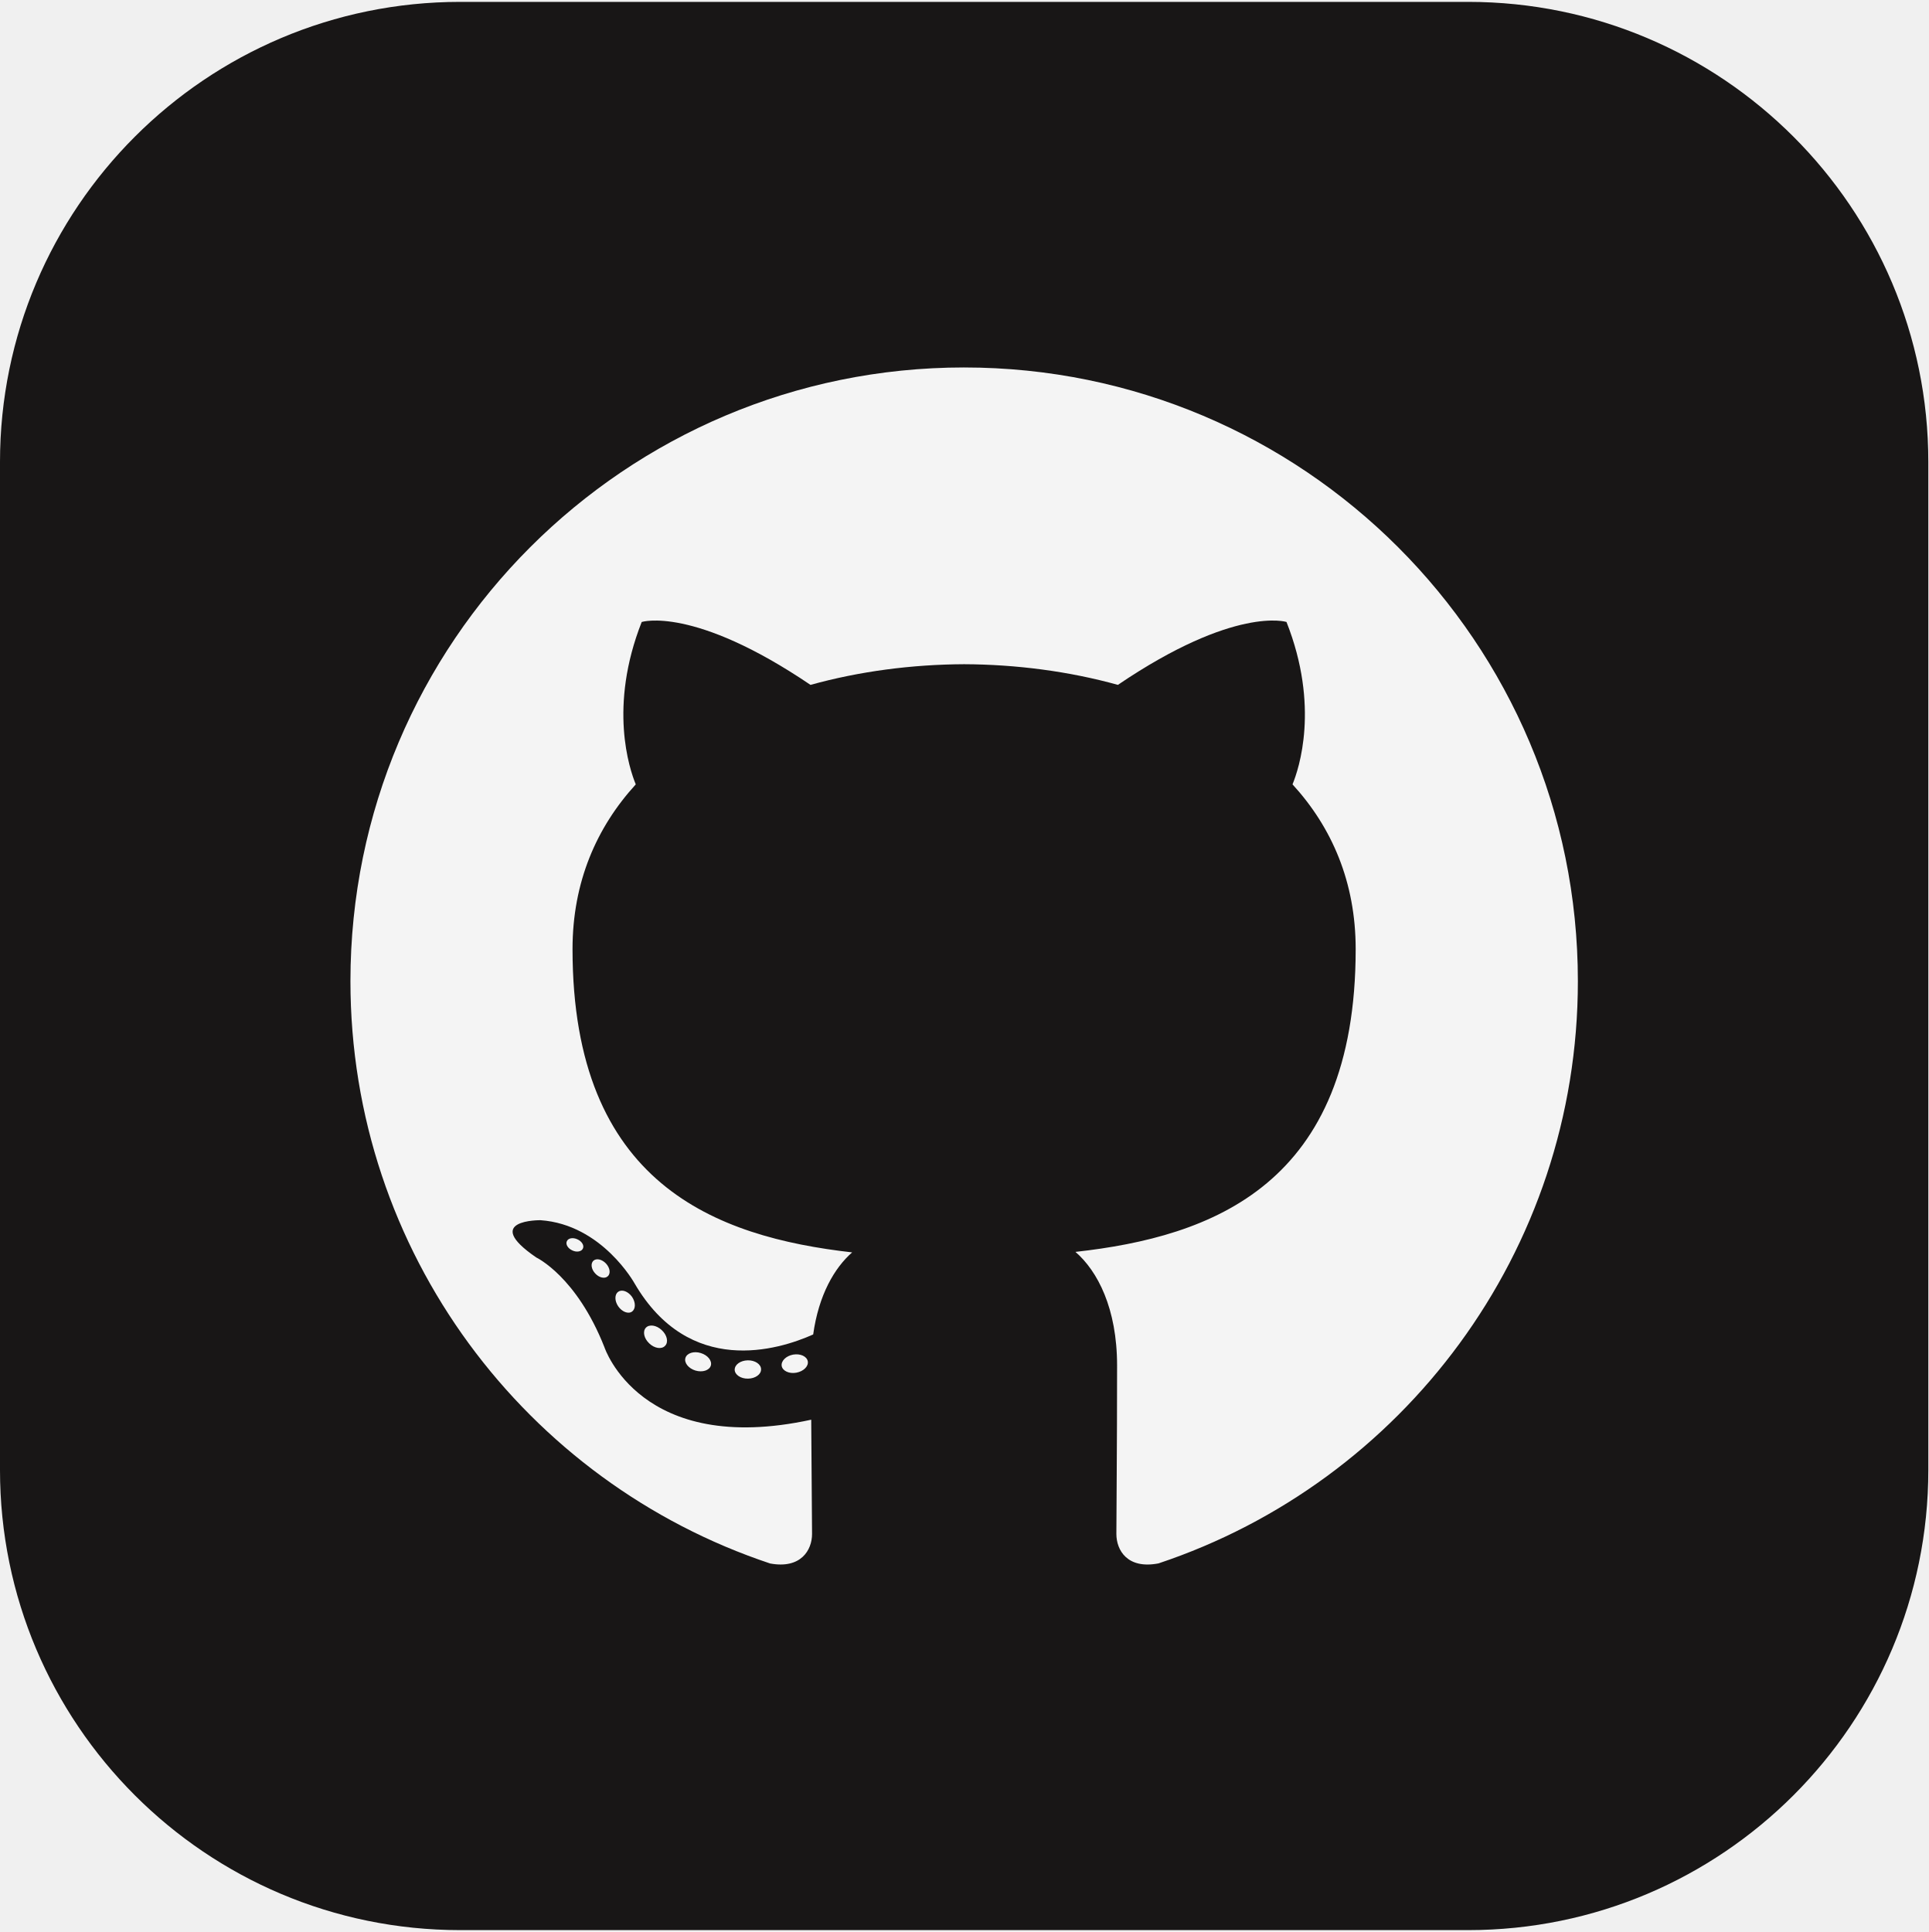
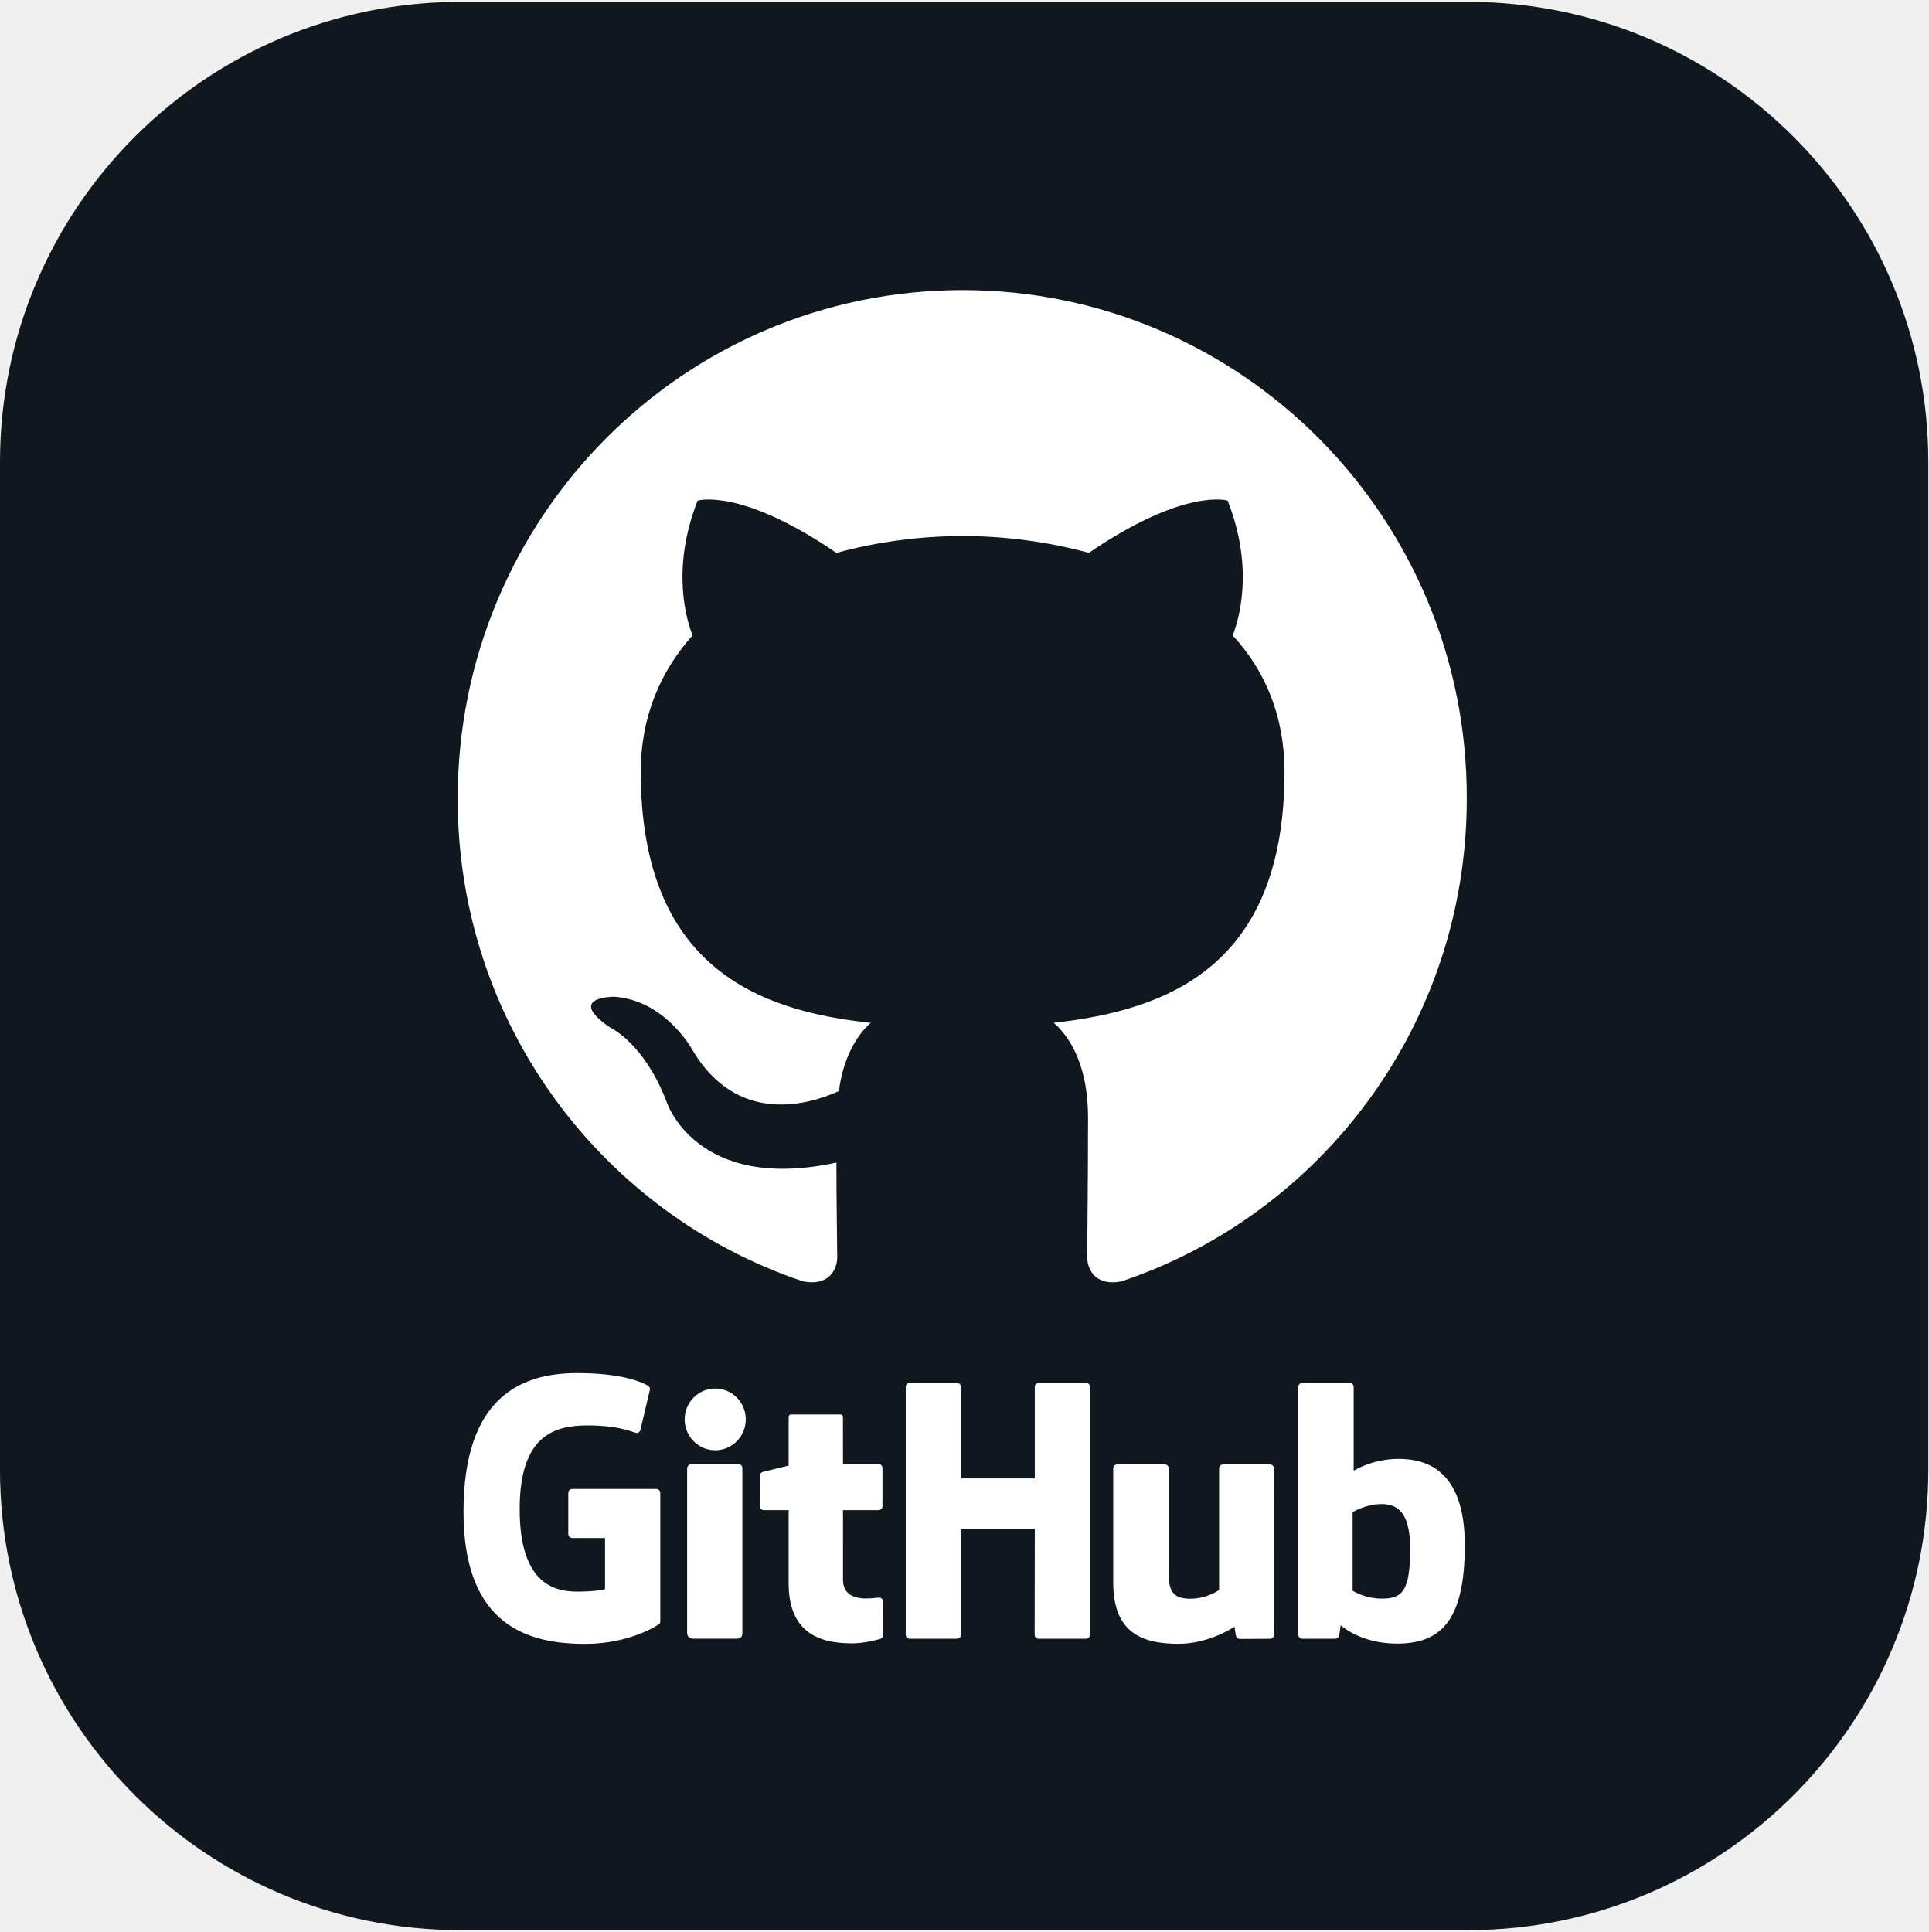
<svg xmlns="http://www.w3.org/2000/svg" xml:space="preserve" style="fill-rule:evenodd;clip-rule:evenodd;stroke-linejoin:round;stroke-miterlimit:2" viewBox="0 0 512 513">
-   <path d="M581 191.18C581 123.747 526.253 69 458.82 69H191.18C123.747 69 69 123.747 69 191.18v267.64C69 526.253 123.747 581 191.18 581h267.64C526.253 581 581 526.253 581 458.82z" style="fill:#181616" transform="translate(-69.001 -68.501)" />
-   <g opacity=".95">
-     <path d="M64 5.103c-33.347 0-60.388 27.035-60.388 60.388 0 26.682 17.303 49.317 41.297 57.303 3.017.56 4.125-1.31 4.125-2.905 0-1.44-.056-6.197-.082-11.243-16.8 3.653-20.345-7.125-20.345-7.125-2.747-6.98-6.705-8.836-6.705-8.836-5.48-3.748.413-3.67.413-3.67 6.063.425 9.257 6.223 9.257 6.223 5.386 9.23 14.127 6.562 17.573 5.02.542-3.903 2.107-6.568 3.834-8.076-13.413-1.525-27.514-6.704-27.514-29.843 0-6.593 2.36-11.98 6.223-16.21-.628-1.52-2.695-7.662.584-15.98 0 0 5.07-1.623 16.61 6.19C53.7 35 58.867 34.327 64 34.304c5.13.023 10.3.694 15.127 2.033 11.526-7.813 16.59-6.19 16.59-6.19 3.287 8.317 1.22 14.46.593 15.98 3.872 4.23 6.215 9.617 6.215 16.21 0 23.194-14.127 28.3-27.574 29.796 2.167 1.874 4.097 5.55 4.097 11.183 0 8.08-.07 14.583-.07 16.572 0 1.607 1.088 3.49 4.148 2.897 23.98-7.994 41.263-30.622 41.263-57.294C124.388 32.14 97.35 5.104 64 5.104z" style="fill:#fff" transform="translate(83.3 83.8)scale(2.6984)" />
-     <path d="M26.484 91.806c-.133.3-.605.39-1.035.185-.44-.196-.685-.605-.543-.906.13-.31.603-.395 1.04-.188.44.197.69.61.537.91zm2.446 2.729c-.287.267-.85.143-1.232-.28-.396-.42-.47-.983-.177-1.254.298-.266.844-.14 1.24.28.394.426.472.984.17 1.255zm2.382 3.477c-.37.258-.976.017-1.35-.52-.37-.538-.37-1.183.01-1.44.373-.258.97-.025 1.35.507.368.545.368 1.19-.01 1.452zm3.261 3.361c-.33.365-1.036.267-1.552-.23-.527-.487-.674-1.18-.343-1.544.336-.366 1.045-.264 1.564.23.527.486.686 1.18.333 1.543zm4.5 1.951c-.147.473-.825.688-1.51.486-.683-.207-1.13-.76-.99-1.238.14-.477.823-.7 1.512-.485.683.206 1.13.756.988 1.237m4.943.361c.017.498-.563.91-1.28.92-.723.017-1.308-.387-1.315-.877 0-.503.568-.91 1.29-.924.717-.013 1.306.387 1.306.88zm4.598-.782c.086.485-.413.984-1.126 1.117-.7.13-1.35-.172-1.44-.653-.086-.498.422-.997 1.122-1.126.714-.123 1.354.17 1.444.663z" style="fill:#fff;fill-rule:nonzero" transform="translate(83.3 83.8)scale(2.6984)" />
+   <path d="M581 191.18C581 123.747 526.253 69 458.82 69H191.18C123.747 69 69 123.747 69 191.18v267.64C69 526.253 123.747 581 191.18 581h267.64C526.253 581 581 526.253 581 458.82z" style="fill:#11171e" transform="matrix(1 0 0 1 -69.001 -68.501)" />
+   <path d="M177.281 329.987h-30.267c-.781 0-1.414.634-1.414 1.415V346.2c0 .781.633 1.417 1.414 1.417h11.807v18.385s-2.651.904-9.981.904c-8.647 0-20.727-3.16-20.727-29.723 0-26.57 12.579-30.065 24.388-30.065 10.223 0 14.626 1.799 17.429 2.667.881.27 1.695-.607 1.695-1.389l3.376-14.297c0-.367-.124-.806-.54-1.105-1.138-.812-8.081-4.697-25.621-4.697-20.206 0-40.932 8.596-40.932 49.922s23.73 47.484 43.727 47.484c16.557 0 26.601-7.075 26.601-7.075.414-.229.459-.808.459-1.072v-46.154c0-.781-.633-1.415-1.414-1.415M333.265 293.249a1.41 1.41 0 0 0-1.406-1.423h-17.042c-.778 0-1.411.635-1.411 1.423l.005 32.934h-26.565v-32.934c0-.788-.626-1.423-1.406-1.423h-17.041c-.775 0-1.408.635-1.408 1.423v89.177a1.42 1.42 0 0 0 1.408 1.426h17.041c.78 0 1.406-.639 1.406-1.426v-38.145h26.565l-.047 38.145a1.42 1.42 0 0 0 1.412 1.426h17.082c.781 0 1.405-.639 1.407-1.426zM209.44 304.95c0-6.136-4.919-11.095-10.989-11.095-6.064 0-10.988 4.959-10.988 11.095 0 6.131 4.924 11.104 10.988 11.104 6.07 0 10.989-4.973 10.989-11.104M208.222 381.563V322.45c0-.782-.631-1.421-1.41-1.421h-16.989c-.779 0-1.476.804-1.476 1.585v58.977c0 1.733 1.08 2.249 2.477 2.249h15.306c1.68 0 2.092-.825 2.092-2.277M398.032 321.163h-16.911a1.42 1.42 0 0 0-1.407 1.427v43.725s-4.297 3.144-10.395 3.144-7.715-2.767-7.715-8.737V322.59c0-.787-.63-1.427-1.407-1.427h-17.164c-.774 0-1.409.64-1.409 1.427v41.018c0 17.736 9.884 22.075 23.481 22.075 11.156 0 20.15-6.164 20.15-6.164s.428 3.249.622 3.633c.193.384.698.773 1.244.773l10.919-.049a1.42 1.42 0 0 0 1.409-1.424l-.006-59.862a1.42 1.42 0 0 0-1.411-1.427M437.584 369.405c-5.866-.178-9.845-2.841-9.845-2.841v-28.24s3.925-2.406 8.741-2.836c6.09-.546 11.958 1.294 11.958 15.822 0 15.319-2.648 18.342-10.854 18.095m6.67-50.245c-9.605 0-16.138 4.285-16.138 4.285v-30.196c0-.788-.63-1.423-1.406-1.423h-17.091c-.777 0-1.408.635-1.408 1.423v89.177c0 .787.631 1.426 1.41 1.426h11.858c.534 0 .938-.275 1.237-.756.295-.48.72-4.113.72-4.113s6.988 6.623 20.217 6.623c15.532 0 24.439-7.878 24.439-35.366s-14.226-31.08-23.838-31.08M257.202 321.021h-12.784l-.019-16.888c0-.64-.33-.959-1.069-.959h-17.42c-.678 0-1.041.298-1.041.949v17.452s-8.73 2.108-9.321 2.277a1.42 1.42 0 0 0-1.02 1.36v10.967c0 .789.63 1.425 1.409 1.425h8.932v26.384c0 19.597 13.746 21.522 23.021 21.522 4.239 0 9.309-1.362 10.146-1.67.506-.187.8-.711.8-1.28l.015-12.064a1.44 1.44 0 0 0-1.414-1.424c-.746 0-2.65.304-4.612.304-6.28 0-8.407-2.92-8.407-6.699l-.001-25.073h12.785c.778 0 1.41-.636 1.41-1.425v-13.737c0-.787-.632-1.421-1.41-1.421" style="fill:#fff;fill-rule:nonzero" transform="matrix(.73812 0 0 .73812 43.42 151.8)" />
+   <g transform="translate(121.521 77.028)scale(2.74442)">
+     <clipPath id="c3d1a710a">
+       <path d="M0 0h98v96H0z" />
+     </clipPath>
+     <g clip-path="url(#c3d1a710a)">
+       <path d="M48.854 0C21.839 0 0 22 0 49.217c0 21.756 13.993 40.172 33.405 46.69 2.427.49 3.316-1.059 3.316-2.362 0-1.141-.08-5.052-.08-9.127-13.59 2.934-16.42-5.867-16.42-5.867-2.184-5.704-5.42-7.17-5.42-7.17-4.448-3.015.324-3.015.324-3.015 4.934.326 7.523 5.052 7.523 5.052 4.367 7.496 11.404 5.378 14.235 4.074.404-3.178 1.699-5.378 3.074-6.6-10.839-1.141-22.243-5.378-22.243-24.283 0-5.378 1.94-9.778 5.014-13.2-.485-1.222-2.184-6.275.486-13.038 0 0 4.125-1.304 13.426 5.052a47 47 0 0 1 12.214-1.63c4.125 0 8.33.571 12.213 1.63 9.302-6.356 13.427-5.052 13.427-5.052 2.67 6.763.97 11.816.485 13.038 3.155 3.422 5.015 7.822 5.015 13.2 0 18.905-11.404 23.06-22.324 24.283 1.78 1.548 3.316 4.481 3.316 9.126 0 6.6-.08 11.897-.08 13.526 0 1.304.89 2.853 3.316 2.364 19.412-6.52 33.405-24.935 33.405-46.691C97.707 22 75.788 0 48.854 0" style="fill:#fff" />
+     </g>
  </g>
</svg>
